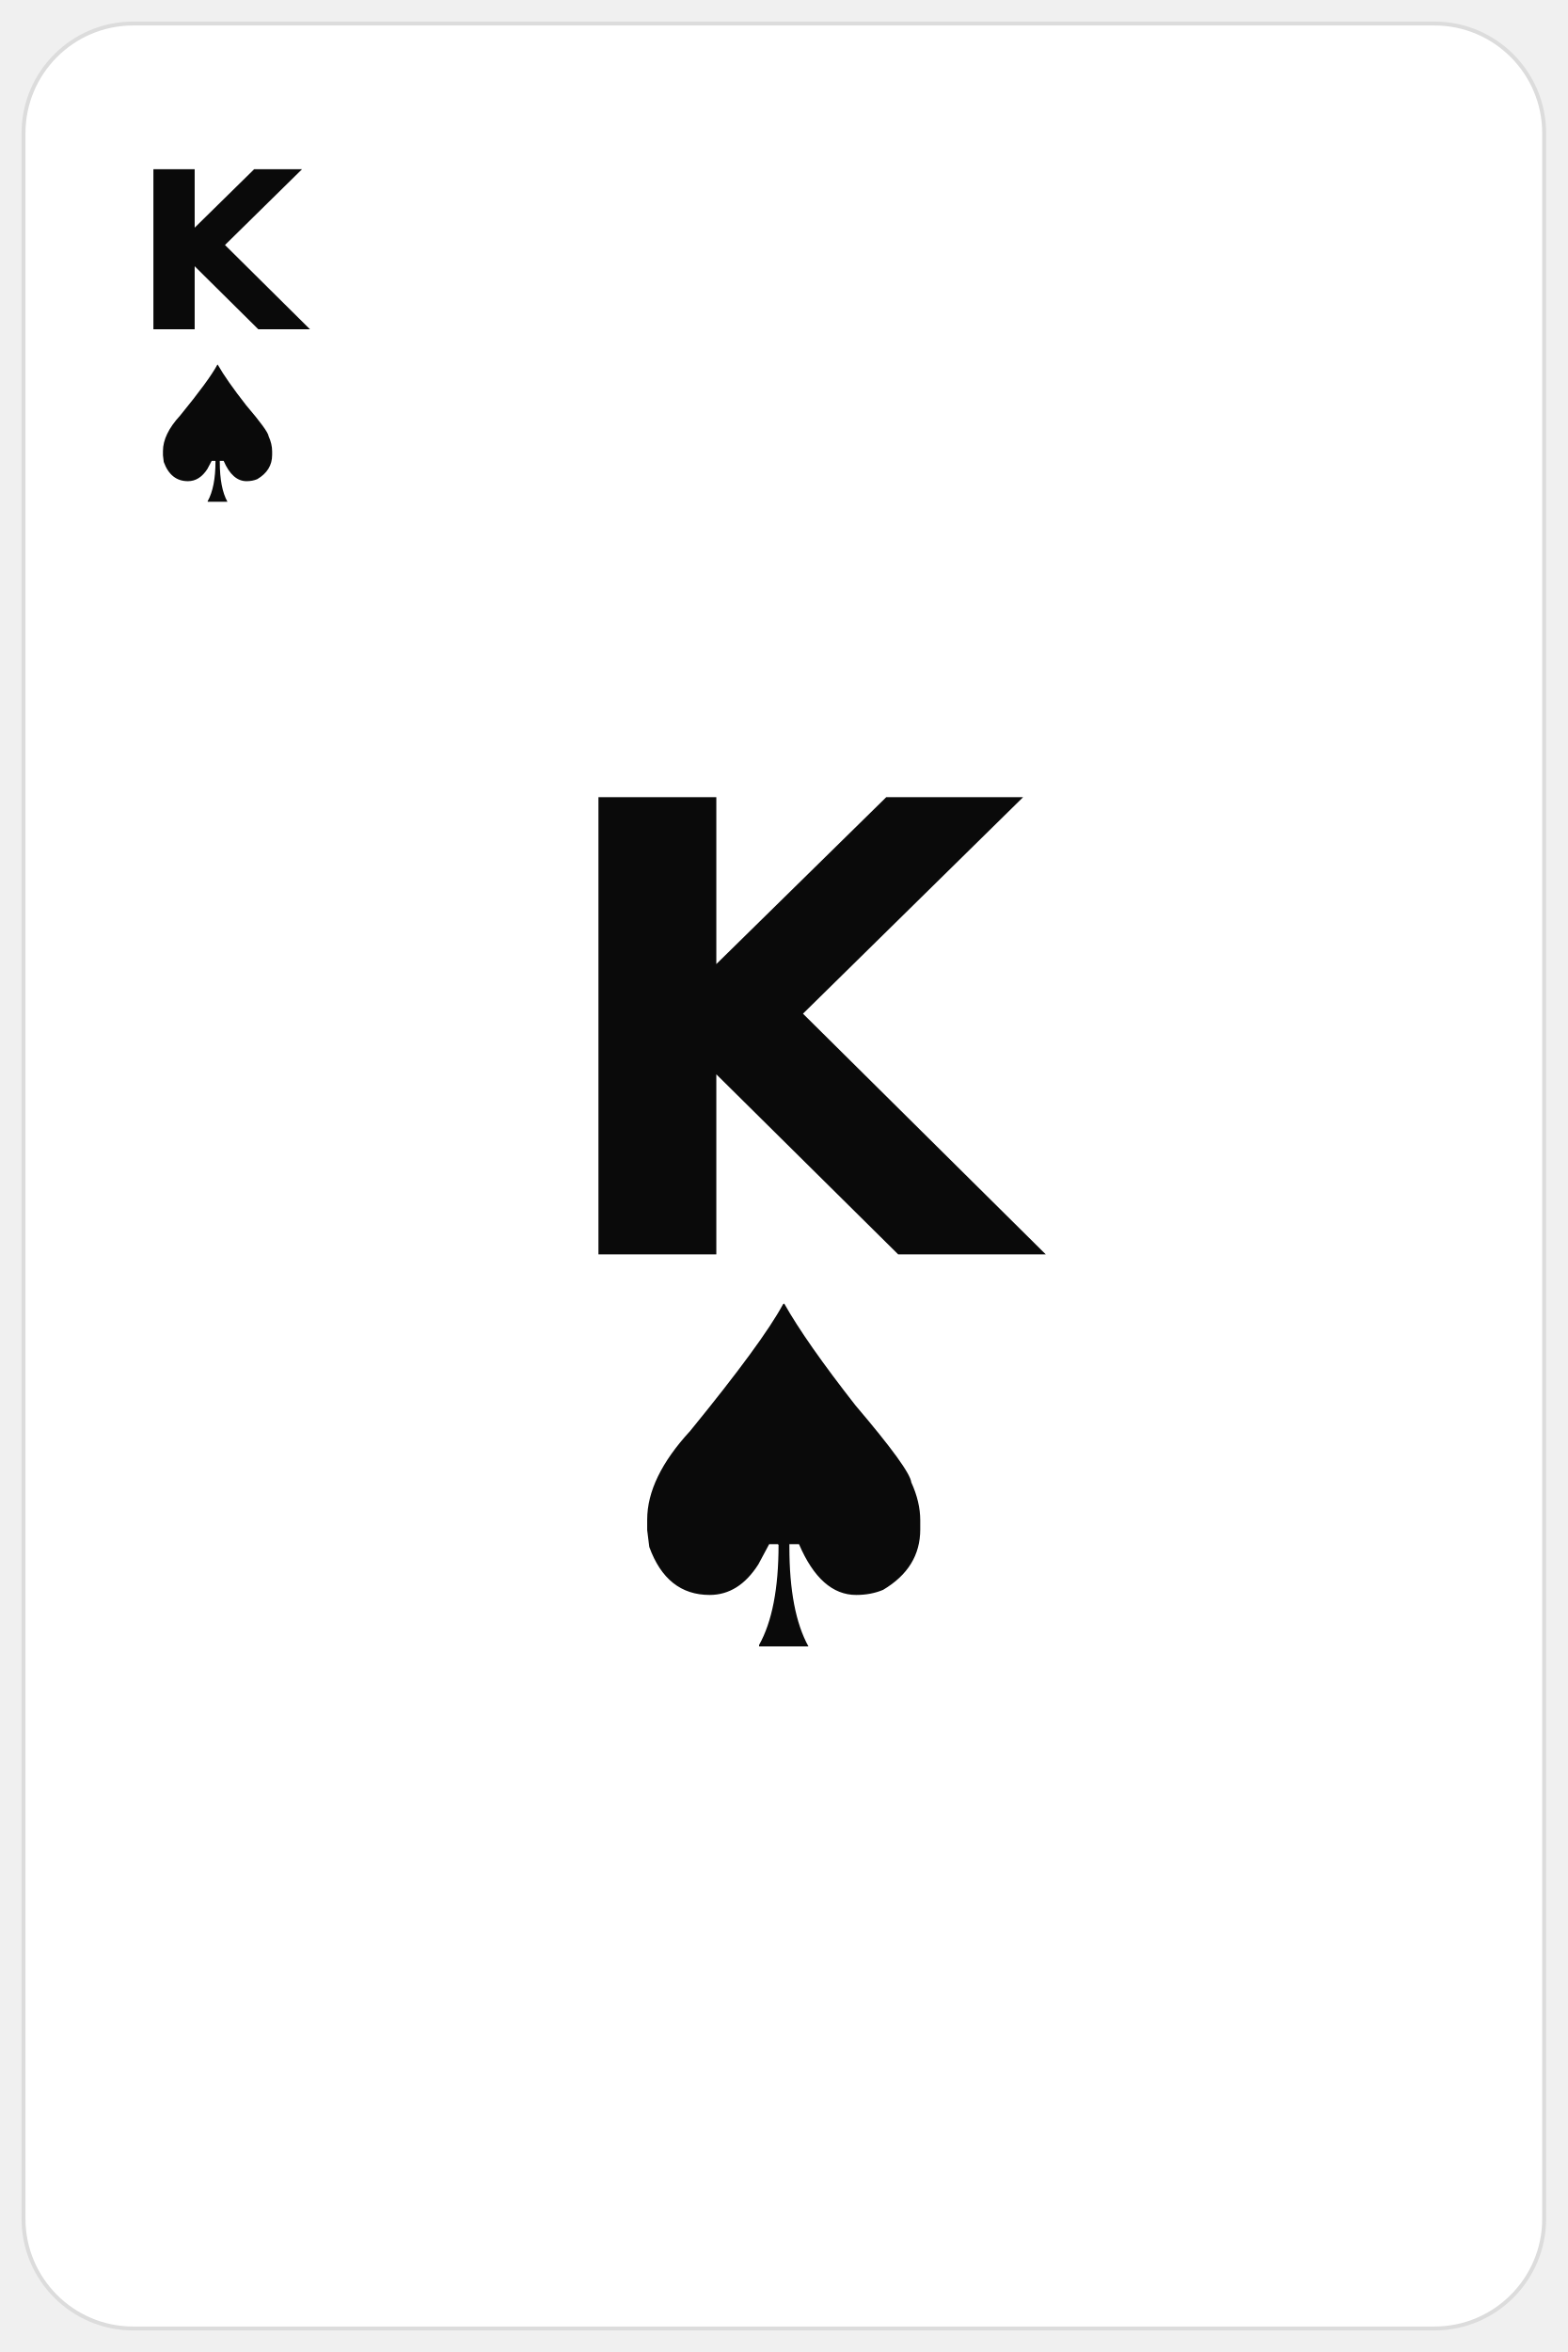
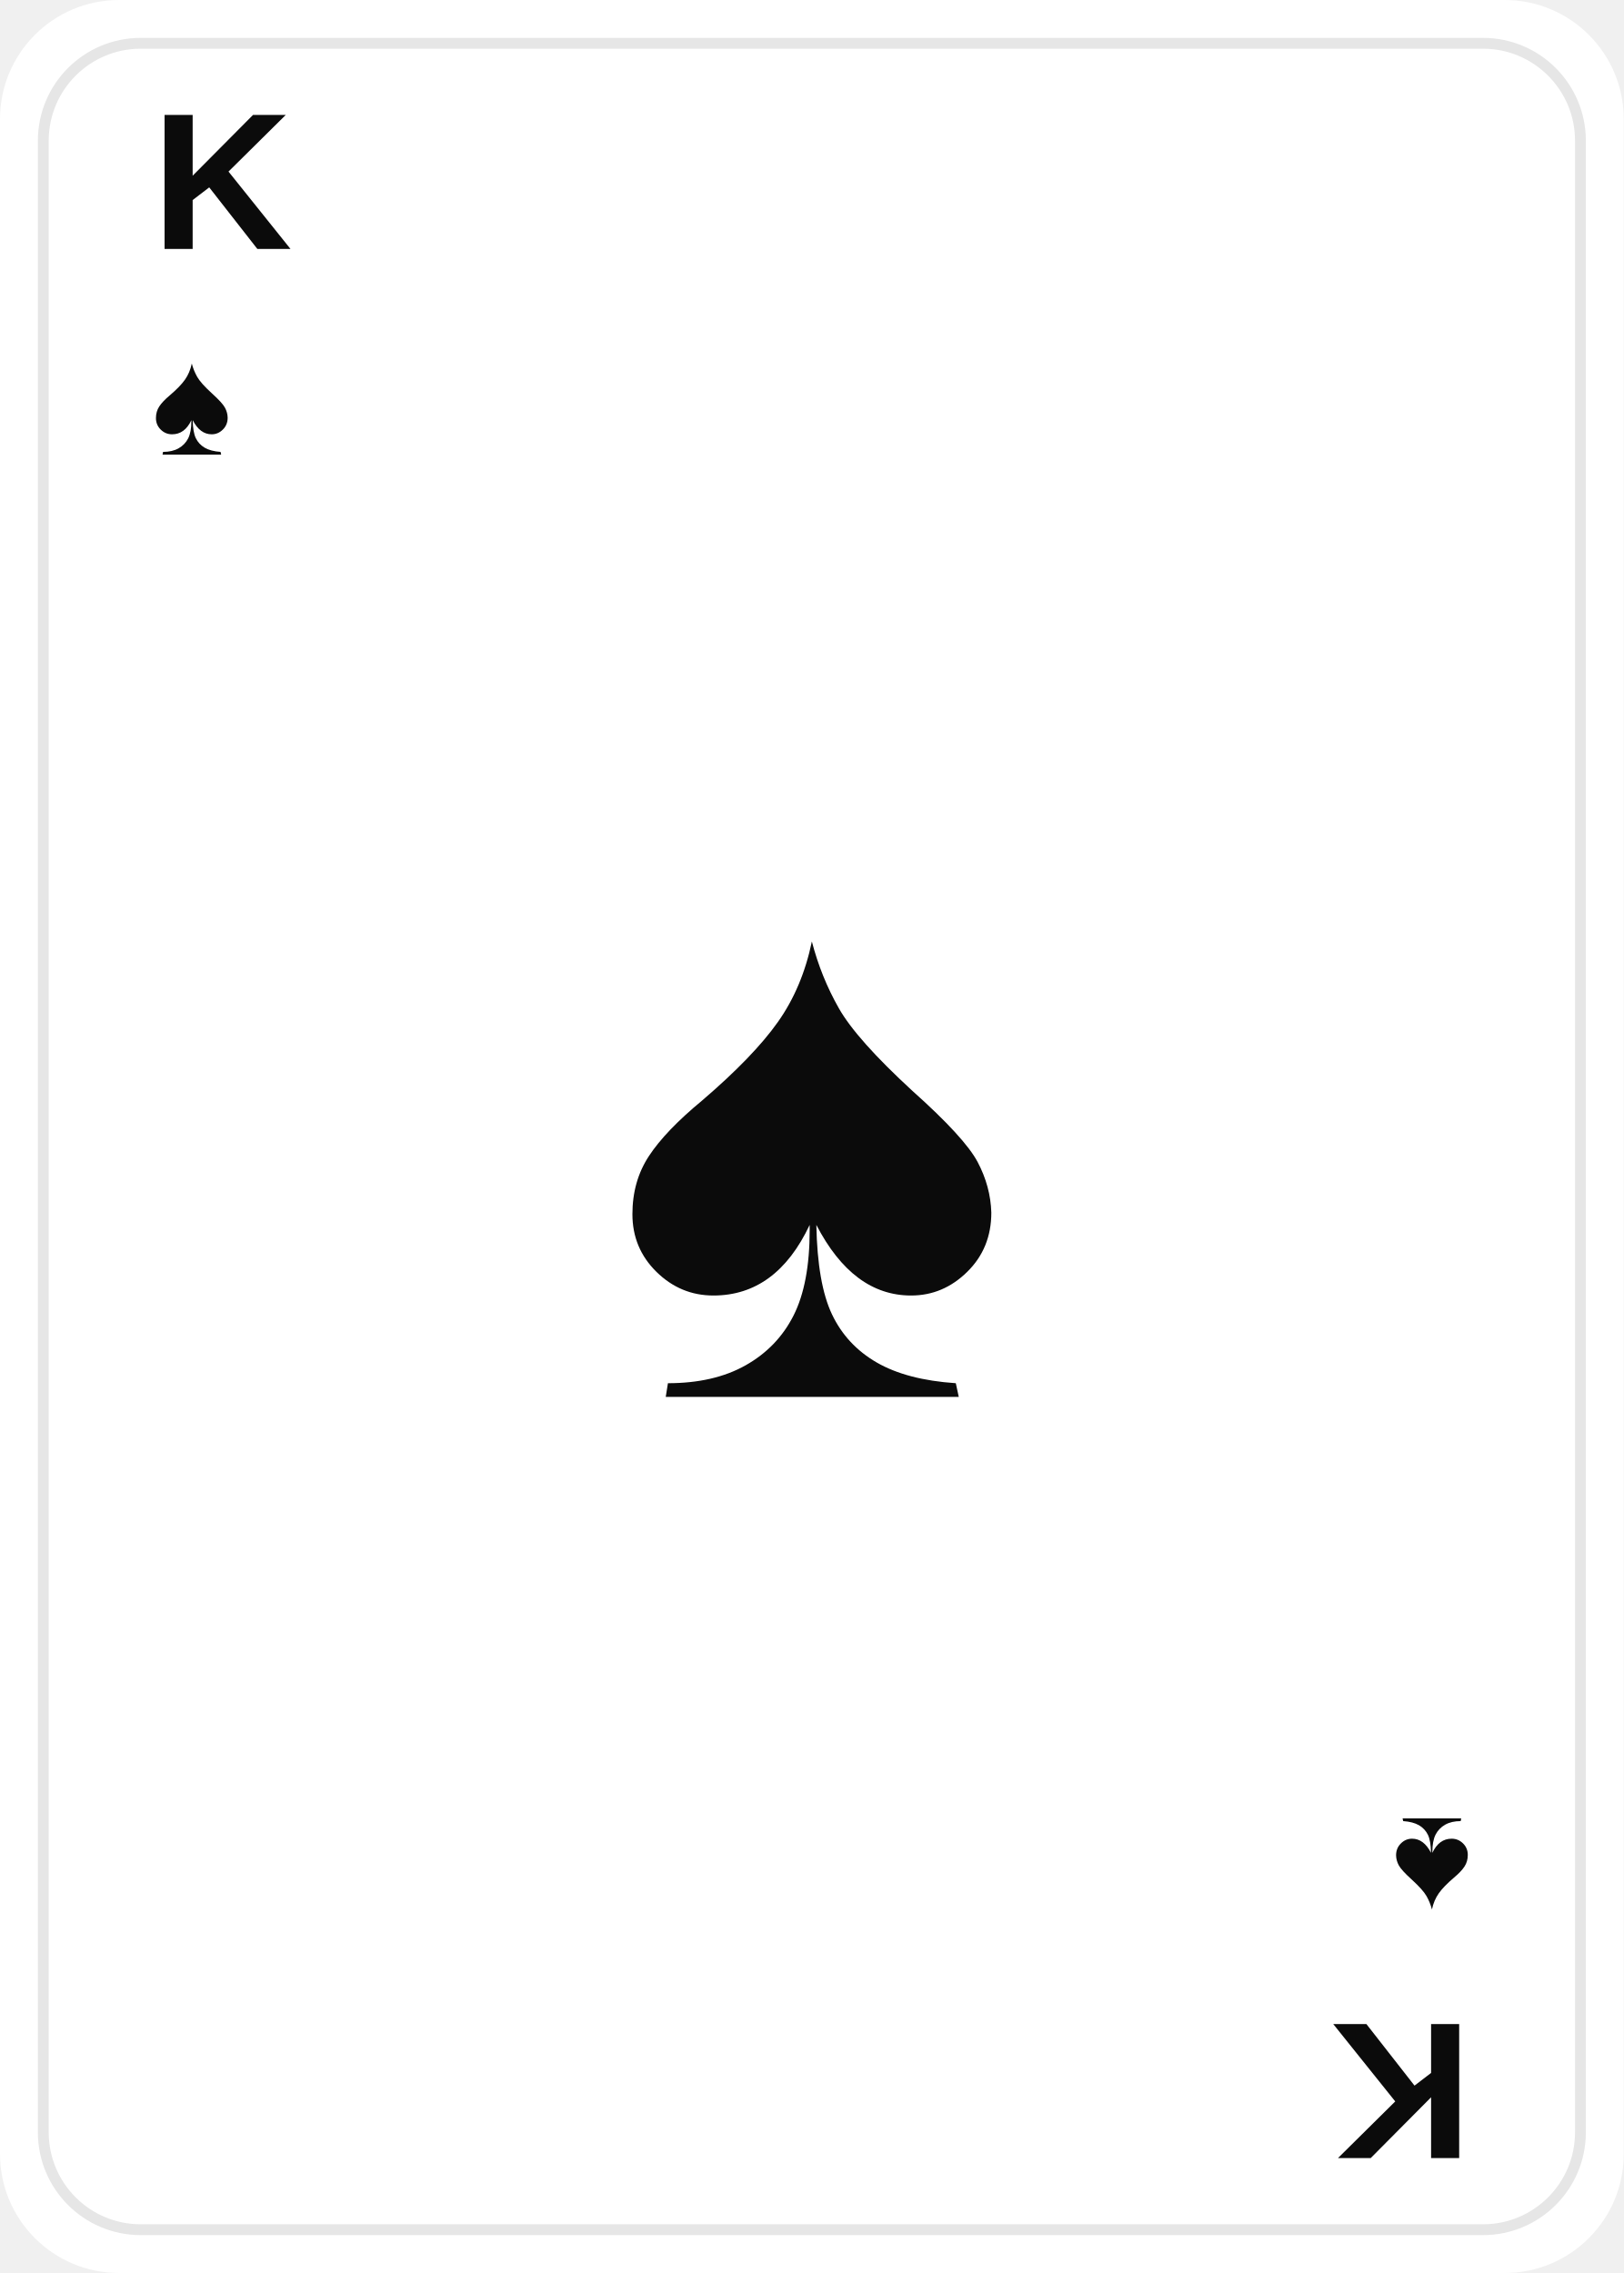
- <svg xmlns="http://www.w3.org/2000/svg" width="400" height="600" viewBox="0 0 400 600">
-   <rect x="6" y="6" width="388" height="588" rx="28" ry="28" fill="#ffffff" stroke="#dcdcdc" />
-   <text x="34" y="84" font-family="DejaVu Sans" font-weight="800" fill="#0a0a0a" font-size="56">K</text>
-   <text x="34" y="128" font-family="DejaVu Sans" font-weight="700" fill="#0a0a0a" font-size="48">♠</text>
-   <text x="200" y="320" font-family="DejaVu Sans" font-weight="900" fill="#0a0a0a" font-size="160" text-anchor="middle">K</text>
-   <text x="200" y="420" font-family="DejaVu Sans" font-weight="900" fill="#0a0a0a" font-size="120" text-anchor="middle">♠</text>
+ <svg xmlns="http://www.w3.org/2000/svg" width="300" height="420" viewBox="0 0 300 420" xml:lang="en">
+   <rect width="300" height="420" rx="22" fill="#ffffff" />
+   <rect x="8" y="8" width="284" height="404" rx="18" fill="none" stroke="#e6e6e6" stroke-width="2" />
+   <text x="28" y="46" font-family="Arial, Helvetica, sans-serif" font-size="36" font-weight="700" fill="#0b0b0b">
+     K
+   </text>
+   <text x="28" y="84" font-family="Arial, Helvetica, sans-serif" font-size="28" fill="#0b0b0b">
+     ♠
+   </text>
+   <text x="50%" y="52%" font-family="Arial, Helvetica, sans-serif" font-size="140" font-weight="700" fill="#0b0b0b" text-anchor="middle" dominant-baseline="middle">♠</text>
+   <g transform="translate(300,420) rotate(180)">
+     <text x="28" y="46" font-family="Arial, Helvetica, sans-serif" font-size="36" font-weight="700" fill="#0b0b0b">
+       K
+     </text>
+     <text x="28" y="84" font-family="Arial, Helvetica, sans-serif" font-size="28" fill="#0b0b0b">
+       ♠
+     </text>
+   </g>
</svg>
